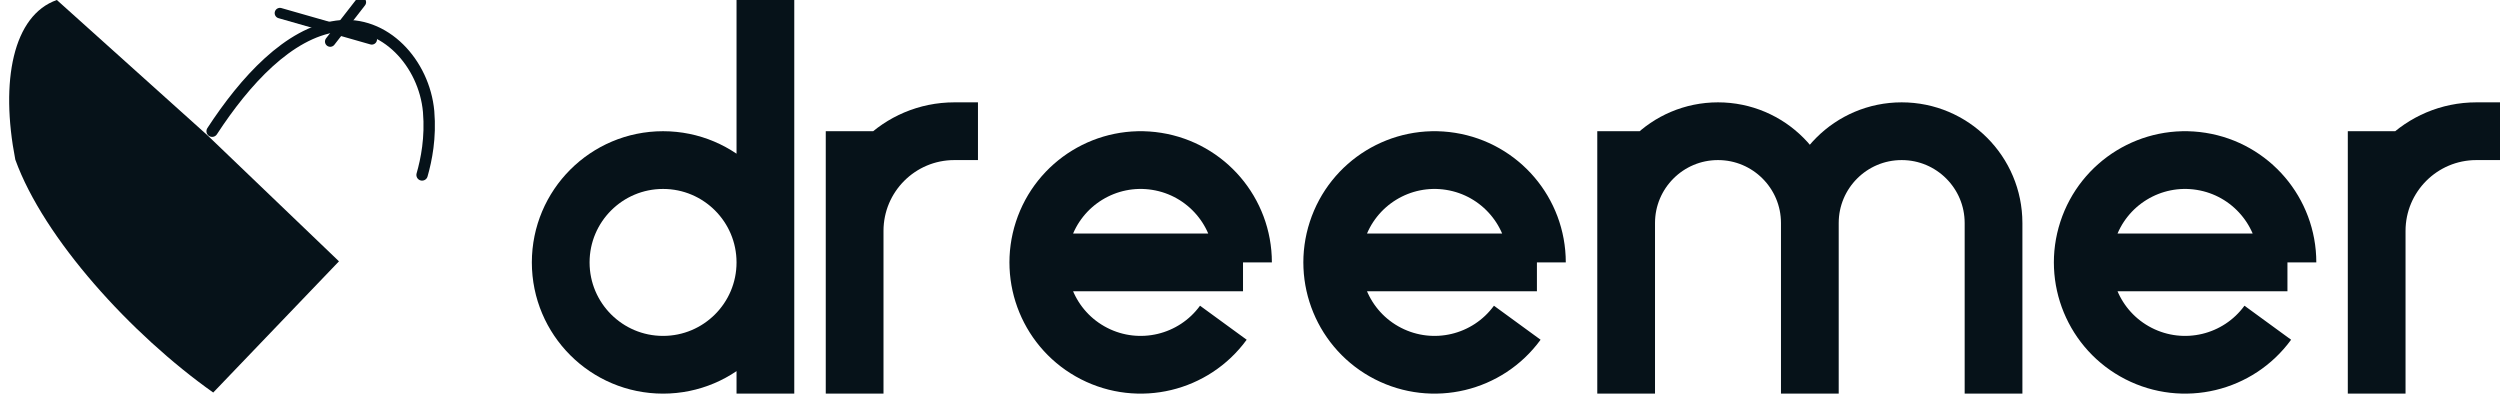
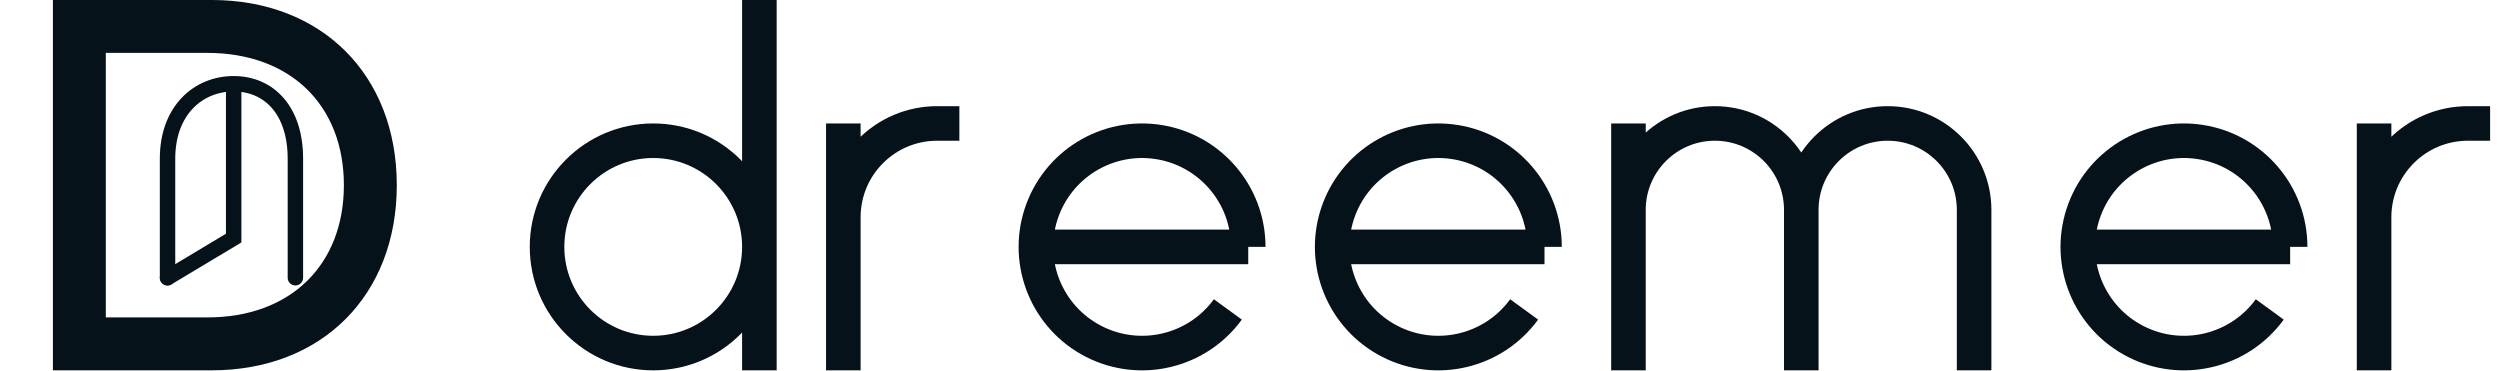
- <svg xmlns="http://www.w3.org/2000/svg" viewBox="0 0 952.667 150" role="img" aria-label="Dreemer">
-   <g transform="translate(0 -9.17) scale(1.6667)">
-     <path d="M 47.5 36.5 L 77.5 65.25 L 48.75 95.25 C 30 82, 10 60, 3.5 42 C 0 24, 3 9, 13 5.5 Z" fill="#061219" />
-     <g fill="none" stroke="#061219" stroke-width="2.6" stroke-linecap="round">
-       <path d="M 48.5 35.5 C 56 24, 66 13, 77 11.5 C 88 10, 97 20, 98 31 C 98.5 37, 97.5 42, 96.5 45.5" />
+ <svg xmlns="http://www.w3.org/2000/svg" viewBox="0 0 1012.571 150" role="img" aria-label="Dreemer">
+   <g transform="translate(0 -14.29) scale(1.7857)">
+     <path d="M 12 8 H 48 C 73 8 90 25 90 50 C 90 75 73 92 48 92 H 12 Z M 24 20 V 80 H 47 C 66 80 78 68 78 50 C 78 32 66 20 47 20 Z" fill="#061219" fill-rule="evenodd" />
+     <g fill="none" stroke="#061219" stroke-width="3.5" stroke-linecap="round">
+       <path d="M 38 71 V 44 C 38 33 45 27 53 27 C 61 27 67 33 67 44 V 71" />
+       <path d="M 38 71 L 53 62 V 29" />
    </g>
    <g fill="none" stroke="#061219" stroke-width="2.4" stroke-linecap="round">
-       <path d="M 64 8.5 L 85 14.5" />
-       <path d="M 82.5 6 L 75.5 15" />
+ 
    </g>
  </g>
-   <g transform="translate(202.67 0)" fill="none" stroke="#061219" stroke-width="22" stroke-linejoin="round">
-     <path d="M 11 100 A 39 39 0 1 0 89 100 A 39 39 0 1 0 11 100 Z M 89 0 V 150" />
-     <path d="M 123 150 V 50 M 123 88 A 38 38 0 0 1 161 50 H 170" />
-     <path d="M 271 100 A 39 39 0 1 0 263.51 122.98 M 195 100 H 271" />
-     <path d="M 383 100 A 39 39 0 1 0 375.51 122.98 M 307 100 H 383" />
-     <path d="M 417 150 V 50 M 417 85 A 35 35 0 0 1 487 85 V 150 M 487 85 A 35 35 0 0 1 557 85 V 150" />
-     <path d="M 669 100 A 39 39 0 1 0 661.51 122.98 M 593 100 H 669" />
-     <path d="M 703 150 V 50 M 703 88 A 38 38 0 0 1 741 50 H 750" />
+   <g transform="translate(214.57 0)" fill="none" stroke="#061219" stroke-width="14" stroke-linejoin="round">
+     <path d="M 7 100 A 43 43 0 1 0 93 100 A 43 43 0 1 0 7 100 Z M 93 0 V 150" />
+     <path d="M 127 150 V 50 M 127 88 A 38 38 0 0 1 165 50 H 174" />
+     <path d="M 291 100 A 43 43 0 1 0 282.75 125.33 M 207 100 H 291" />
+     <path d="M 411 100 A 43 43 0 1 0 402.75 125.33 M 327 100 H 411" />
+     <path d="M 445 150 V 50 M 445 85 A 35 35 0 0 1 515 85 V 150 M 515 85 A 35 35 0 0 1 585 85 V 150" />
+     <path d="M 713 100 A 43 43 0 1 0 704.75 125.33 M 629 100 H 713" />
+     <path d="M 747 150 V 50 M 747 88 A 38 38 0 0 1 785 50 H 794" />
  </g>
</svg>
